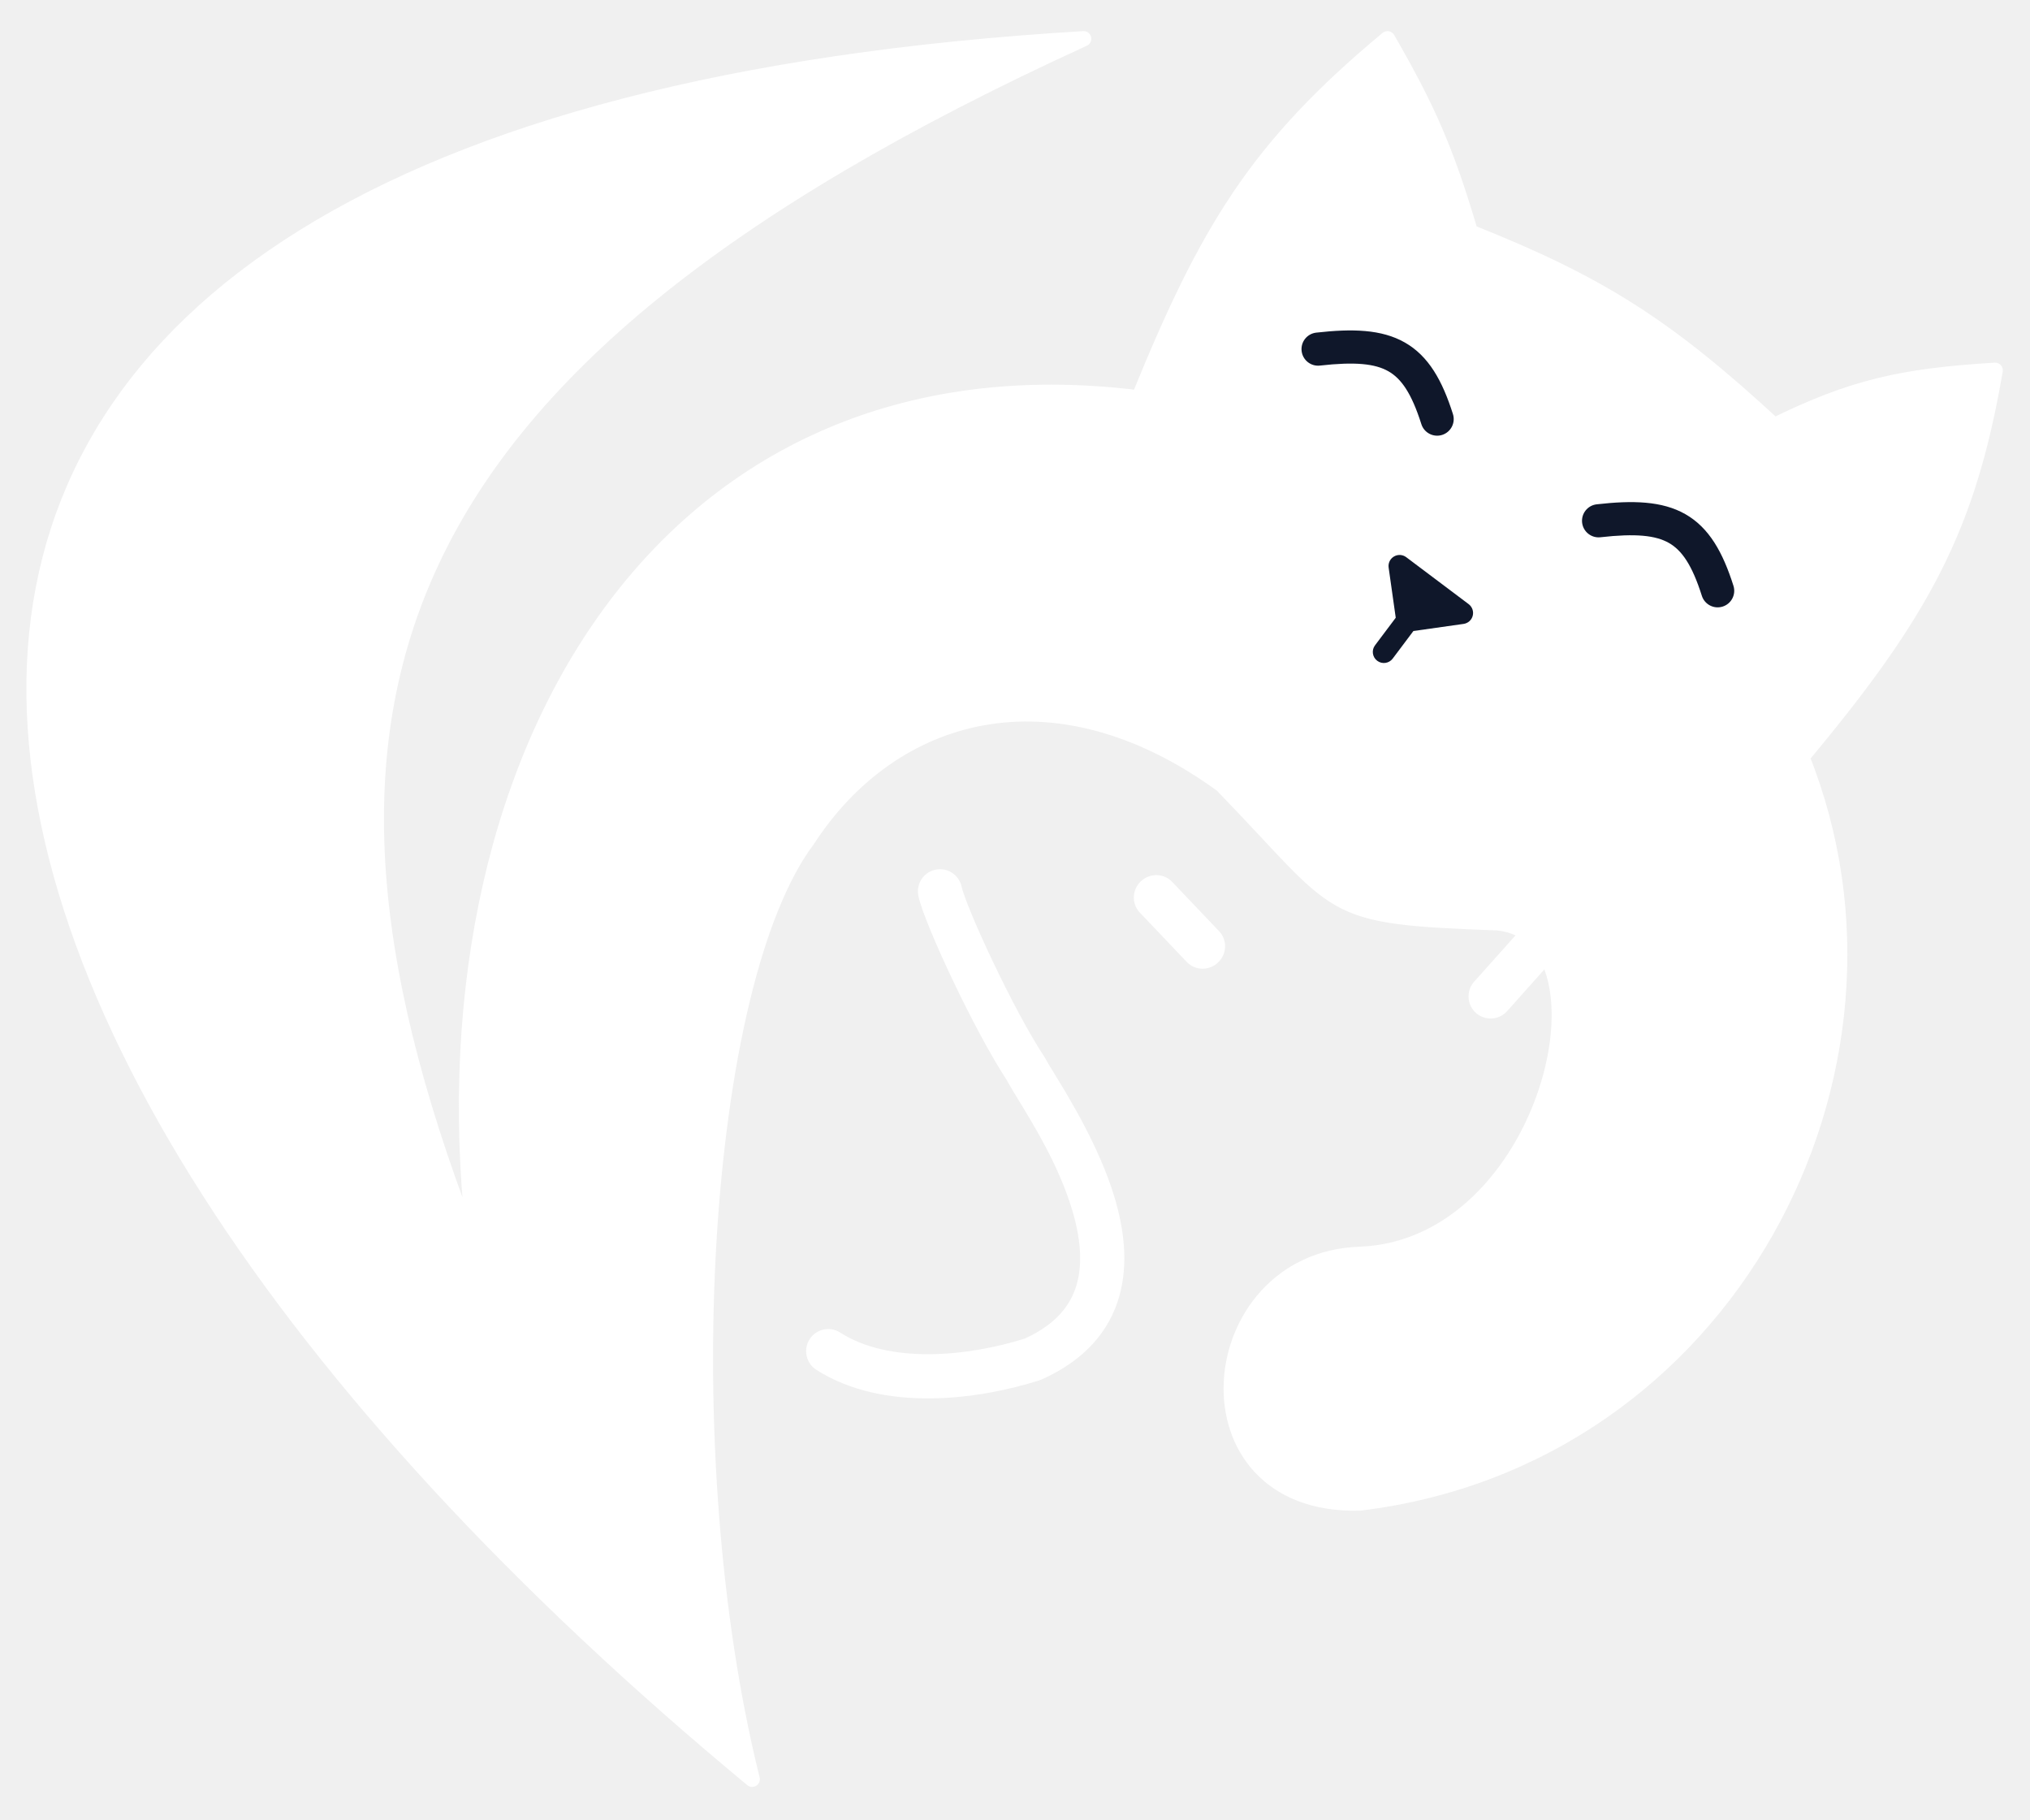
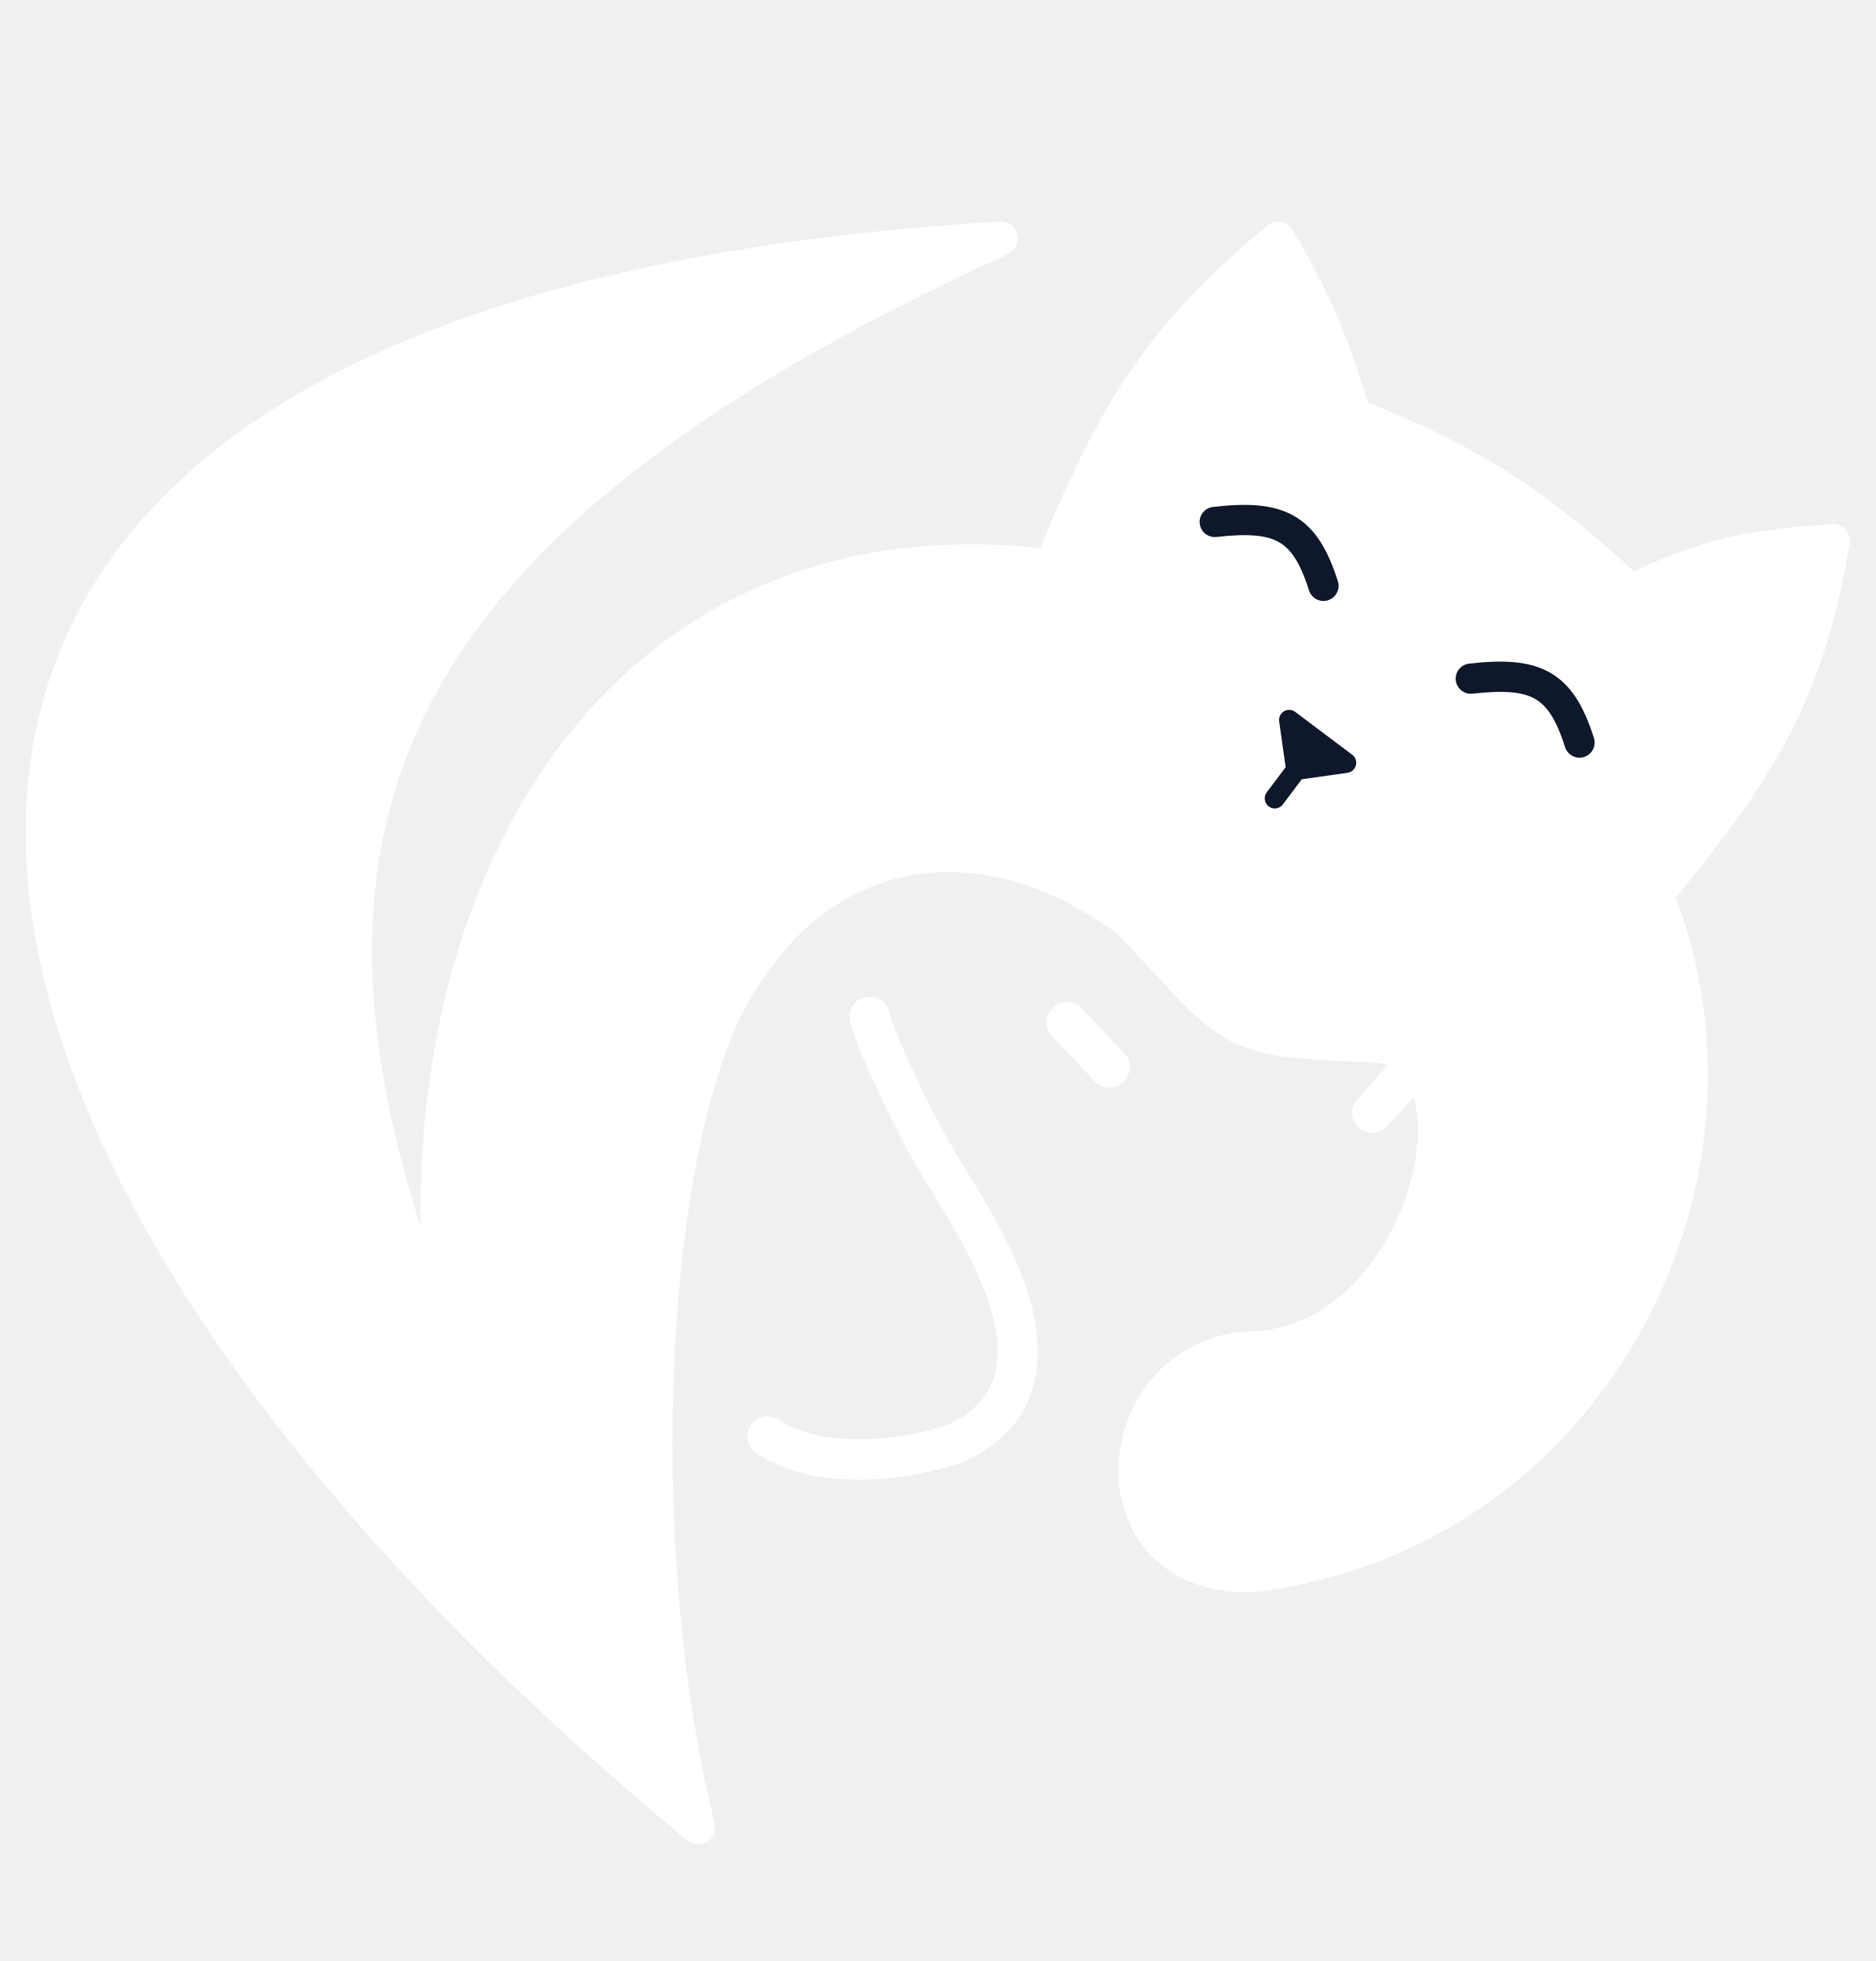
- <svg xmlns="http://www.w3.org/2000/svg" width="106" height="95" viewBox="0 0 106 95" fill="none">
-   <path fill-rule="evenodd" clip-rule="evenodd" d="M81.059 48.411C81.535 48.836 81.576 49.565 81.151 50.041L78.697 52.789C78.272 53.265 77.543 53.306 77.067 52.881C76.592 52.457 76.551 51.727 76.975 51.252L79.43 48.504C79.855 48.028 80.584 47.987 81.059 48.411Z" fill="white" />
-   <path fill-rule="evenodd" clip-rule="evenodd" d="M59.572 46.012C60.038 45.569 60.769 45.581 61.204 46.038L63.66 48.619C64.095 49.077 64.069 49.806 63.603 50.25C63.136 50.693 62.406 50.681 61.971 50.224L59.515 47.642C59.08 47.185 59.105 46.455 59.572 46.012Z" fill="white" />
-   <path fill-rule="evenodd" clip-rule="evenodd" d="M48.843 45.406C49.467 45.273 50.08 45.671 50.213 46.294C50.254 46.486 50.42 46.968 50.724 47.704C51.015 48.408 51.4 49.268 51.831 50.175C52.699 52.001 53.726 53.951 54.528 55.168C54.55 55.2 54.569 55.233 54.587 55.267C54.666 55.417 54.82 55.67 55.025 56.003C55.825 57.308 57.389 59.86 58.176 62.443C58.682 64.102 58.94 65.958 58.439 67.699C57.92 69.502 56.634 71.018 54.393 72.019C54.353 72.037 54.312 72.052 54.271 72.065C52.611 72.591 50.583 72.995 48.548 73.007C46.521 73.02 44.393 72.644 42.625 71.513C42.088 71.169 41.931 70.456 42.275 69.919C42.618 69.382 43.331 69.225 43.868 69.569C45.131 70.376 46.767 70.711 48.534 70.7C50.266 70.689 52.035 70.346 53.511 69.885C55.167 69.13 55.916 68.12 56.221 67.061C56.548 65.927 56.412 64.57 55.969 63.116C55.286 60.877 54.042 58.837 53.205 57.466C52.945 57.038 52.723 56.675 52.571 56.392C51.686 55.039 50.619 53 49.747 51.166C49.303 50.232 48.901 49.334 48.592 48.585C48.296 47.869 48.047 47.203 47.956 46.776C47.823 46.153 48.22 45.539 48.843 45.406Z" fill="white" />
-   <path d="M42.161 43.852C36.53 51.367 35.029 75.812 39.276 92.891C-9.786 52.244 -17.229 6.435 56.584 2.024C18.751 19.314 13.726 37.377 24.853 65.487C21.612 39.965 34.498 17.652 59.469 20.775C63.027 12.026 65.629 7.692 72.45 2.024C74.522 5.619 75.505 7.8 76.777 12.121C83.573 14.82 87.039 17.048 92.642 22.217C96.714 20.222 99.262 19.632 104.181 19.332C102.774 27.55 100.411 31.951 94.085 39.525C100.694 55.984 90.173 76.141 71.008 78.468C61.504 78.736 62.617 65.786 71.008 65.487C80.899 65.13 84.685 48.829 78.219 48.179C68.972 47.83 70.25 47.616 63.796 40.967C54.984 34.577 46.557 37.07 42.161 43.852Z" fill="white" />
-   <path d="M39.276 92.891L39.021 93.199C39.154 93.309 39.343 93.321 39.489 93.229C39.636 93.137 39.706 92.962 39.665 92.794L39.276 92.891ZM42.161 43.852L42.481 44.092C42.487 44.084 42.492 44.077 42.497 44.069L42.161 43.852ZM63.796 40.967L64.083 40.688C64.067 40.672 64.05 40.657 64.031 40.643L63.796 40.967ZM78.219 48.179L78.259 47.781C78.251 47.78 78.243 47.779 78.234 47.779L78.219 48.179ZM71.008 65.487L71.022 65.886L71.022 65.886L71.008 65.487ZM71.008 78.468L71.019 78.867C71.031 78.867 71.044 78.866 71.056 78.865L71.008 78.468ZM94.085 39.525L93.778 39.268C93.683 39.381 93.659 39.537 93.714 39.674L94.085 39.525ZM104.181 19.332L104.575 19.4C104.596 19.279 104.56 19.156 104.479 19.065C104.397 18.974 104.279 18.926 104.157 18.933L104.181 19.332ZM92.642 22.217L92.371 22.511C92.493 22.623 92.67 22.649 92.819 22.576L92.642 22.217ZM76.777 12.121L76.393 12.234C76.428 12.352 76.515 12.447 76.629 12.492L76.777 12.121ZM72.45 2.024L72.797 1.825C72.738 1.722 72.637 1.651 72.521 1.631C72.404 1.61 72.285 1.641 72.194 1.717L72.45 2.024ZM59.469 20.775L59.419 21.172C59.599 21.194 59.772 21.093 59.84 20.925L59.469 20.775ZM24.853 65.487L24.481 65.634C24.556 65.821 24.758 65.924 24.953 65.874C25.148 65.824 25.276 65.636 25.25 65.436L24.853 65.487ZM56.584 2.024L56.751 2.388C56.926 2.308 57.019 2.115 56.972 1.928C56.926 1.741 56.753 1.614 56.56 1.625L56.584 2.024ZM39.665 92.794C37.552 84.302 36.867 73.963 37.413 64.809C37.687 60.233 38.267 55.964 39.127 52.376C39.988 48.78 41.122 45.906 42.481 44.092L41.841 43.612C40.385 45.556 39.219 48.555 38.349 52.19C37.475 55.833 36.89 60.151 36.615 64.761C36.065 73.978 36.753 84.401 38.888 92.987L39.665 92.794ZM42.497 44.069C44.644 40.758 47.759 38.514 51.393 37.864C55.025 37.214 59.226 38.147 63.561 41.291L64.031 40.643C59.554 37.397 55.136 36.382 51.252 37.076C47.371 37.77 44.075 40.164 41.826 43.634L42.497 44.069ZM63.509 41.246C64.313 42.074 64.997 42.802 65.597 43.445C66.197 44.086 66.716 44.645 67.185 45.128C68.123 46.094 68.89 46.79 69.763 47.284C71.51 48.27 73.617 48.406 78.204 48.578L78.234 47.779C73.574 47.603 71.697 47.457 70.157 46.587C69.388 46.153 68.686 45.526 67.759 44.571C67.296 44.094 66.784 43.543 66.182 42.898C65.581 42.255 64.892 41.522 64.083 40.688L63.509 41.246ZM78.179 48.577C79.576 48.717 80.45 49.686 80.823 51.203C81.199 52.734 81.039 54.765 80.367 56.818C79.018 60.943 75.699 64.917 70.993 65.087L71.022 65.886C76.208 65.7 79.727 61.345 81.127 57.067C81.83 54.92 82.022 52.731 81.599 51.012C81.173 49.278 80.095 47.965 78.259 47.781L78.179 48.577ZM70.993 65.087C66.553 65.246 64.044 68.762 63.898 72.173C63.824 73.882 64.34 75.596 65.526 76.867C66.717 78.145 68.547 78.937 71.019 78.867L70.996 78.068C68.716 78.132 67.121 77.406 66.111 76.322C65.094 75.232 64.631 73.739 64.697 72.207C64.829 69.136 67.072 66.028 71.022 65.886L70.993 65.087ZM71.056 78.865C90.497 76.504 101.158 56.065 94.456 39.376L93.714 39.674C100.231 55.904 89.849 75.777 70.96 78.07L71.056 78.865ZM94.392 39.781C97.561 35.986 99.757 32.965 101.334 29.851C102.915 26.731 103.867 23.536 104.575 19.4L103.787 19.265C103.088 23.346 102.155 26.46 100.621 29.489C99.084 32.523 96.934 35.49 93.778 39.268L94.392 39.781ZM104.157 18.933C99.194 19.235 96.593 19.836 92.466 21.858L92.819 22.576C96.835 20.608 99.33 20.029 104.205 19.732L104.157 18.933ZM92.914 21.923C87.276 16.723 83.77 14.467 76.925 11.749L76.629 12.492C83.377 15.172 86.801 17.373 92.371 22.511L92.914 21.923ZM77.161 12.008C75.88 7.655 74.884 5.445 72.797 1.825L72.103 2.224C74.161 5.793 75.131 7.946 76.393 12.234L77.161 12.008ZM72.194 1.717C68.763 4.568 66.379 7.095 64.404 10.02C62.433 12.941 60.88 16.242 59.099 20.624L59.84 20.925C61.615 16.558 63.143 13.318 65.067 10.468C66.989 7.621 69.316 5.148 72.706 2.332L72.194 1.717ZM59.519 20.378C46.887 18.798 37.278 23.659 31.255 32.158C25.246 40.637 22.827 52.704 24.456 65.537L25.25 65.436C23.639 52.748 26.042 40.897 31.908 32.62C37.76 24.363 47.08 19.628 59.419 21.172L59.519 20.378ZM25.225 65.339C19.675 51.32 18.196 39.905 22.723 29.863C27.257 19.807 37.86 11.021 56.751 2.388L56.418 1.661C37.476 10.317 26.649 19.208 21.994 29.534C17.333 39.873 18.904 51.544 24.481 65.634L25.225 65.339ZM56.56 1.625C38.074 2.73 24.624 6.428 15.629 12.028C6.618 17.637 2.08 25.156 1.453 33.84C0.828 42.501 4.097 52.262 10.566 62.381C17.038 72.504 26.733 83.019 39.021 93.199L39.532 92.583C27.288 82.44 17.655 71.985 11.24 61.95C4.821 51.91 1.643 42.322 2.251 33.898C2.857 25.498 7.232 18.197 16.052 12.707C24.888 7.206 38.188 3.524 56.608 2.424L56.56 1.625Z" fill="white" />
-   <path fill-rule="evenodd" clip-rule="evenodd" d="M72.498 19.384C71.8 18.986 70.76 18.878 68.923 19.086C68.448 19.14 68.02 18.798 67.966 18.323C67.912 17.848 68.254 17.42 68.729 17.366C70.606 17.154 72.139 17.188 73.354 17.88C74.601 18.589 75.314 19.872 75.868 21.619C76.012 22.075 75.76 22.561 75.305 22.706C74.849 22.85 74.362 22.598 74.218 22.142C73.703 20.518 73.164 19.763 72.498 19.384Z" fill="#0F172A" />
-   <path fill-rule="evenodd" clip-rule="evenodd" d="M87.145 28.346C86.447 27.949 85.407 27.841 83.571 28.049C83.096 28.103 82.667 27.761 82.613 27.286C82.56 26.811 82.901 26.383 83.376 26.329C85.253 26.117 86.787 26.151 88.002 26.842C89.248 27.552 89.961 28.835 90.515 30.582C90.66 31.038 90.408 31.524 89.952 31.668C89.496 31.813 89.01 31.561 88.865 31.105C88.35 29.481 87.812 28.726 87.145 28.346Z" fill="#0F172A" />
-   <path d="M76.341 32.003L73.08 29.552L73.485 32.408L76.341 32.003Z" fill="#0F172A" />
-   <path fill-rule="evenodd" clip-rule="evenodd" d="M72.788 29.054C72.989 28.935 73.241 28.949 73.428 29.089L76.689 31.541C76.875 31.681 76.959 31.92 76.901 32.146C76.843 32.372 76.654 32.54 76.423 32.573L73.803 32.944L72.722 34.384C72.53 34.639 72.168 34.69 71.914 34.498C71.659 34.307 71.608 33.945 71.799 33.691L72.881 32.251L72.51 29.631C72.477 29.401 72.587 29.172 72.788 29.054ZM73.976 31.755L74.882 31.626L73.848 30.849L73.976 31.755Z" fill="#0F172A" />
+ <svg xmlns="http://www.w3.org/2000/svg" width="44" height="46" viewBox="0 0 44 46" fill="none">
+   <path fill-rule="evenodd" clip-rule="evenodd" d="M33.517 24.624C33.712 24.798 33.729 25.097 33.555 25.292L32.548 26.419C32.374 26.614 32.075 26.631 31.88 26.457C31.685 26.283 31.668 25.984 31.842 25.789L32.849 24.661C33.023 24.466 33.322 24.45 33.517 24.624Z" fill="white" />
+   <path fill-rule="evenodd" clip-rule="evenodd" d="M24.704 23.64C24.895 23.458 25.195 23.463 25.373 23.65L26.38 24.709C26.559 24.896 26.548 25.196 26.357 25.378C26.166 25.559 25.866 25.555 25.688 25.367L24.68 24.308C24.502 24.121 24.512 23.821 24.704 23.64Z" fill="white" />
+   <path fill-rule="evenodd" clip-rule="evenodd" d="M20.303 23.391C20.559 23.336 20.811 23.499 20.865 23.755C20.882 23.834 20.95 24.031 21.075 24.333C21.194 24.622 21.352 24.975 21.529 25.347C21.885 26.096 22.306 26.895 22.635 27.395C22.644 27.408 22.652 27.421 22.659 27.435C22.692 27.497 22.755 27.6 22.839 27.737C23.167 28.272 23.808 29.319 24.131 30.378C24.339 31.059 24.445 31.82 24.239 32.534C24.026 33.274 23.499 33.895 22.58 34.306C22.563 34.313 22.547 34.319 22.529 34.325C21.849 34.54 21.017 34.706 20.182 34.711C19.351 34.716 18.478 34.562 17.753 34.098C17.533 33.958 17.468 33.665 17.609 33.445C17.75 33.224 18.043 33.16 18.263 33.301C18.781 33.632 19.452 33.769 20.177 33.765C20.887 33.761 21.613 33.62 22.218 33.431C22.897 33.121 23.204 32.707 23.329 32.272C23.463 31.808 23.408 31.251 23.226 30.654C22.946 29.736 22.436 28.9 22.093 28.337C21.986 28.162 21.895 28.013 21.832 27.896C21.469 27.342 21.032 26.506 20.674 25.753C20.492 25.37 20.327 25.002 20.2 24.695C20.079 24.401 19.977 24.128 19.939 23.953C19.885 23.697 20.048 23.445 20.303 23.391Z" fill="white" />
+   <path d="M17.563 22.753C15.254 25.836 14.638 35.862 16.38 42.866C-3.743 26.195 -6.795 7.407 23.479 5.598C7.962 12.69 5.901 20.098 10.464 31.627C9.135 21.159 14.42 12.008 24.662 13.289C26.121 9.7 27.188 7.923 29.986 5.598C30.836 7.073 31.239 7.967 31.76 9.739C34.548 10.846 35.969 11.76 38.267 13.88C39.937 13.062 40.983 12.82 43 12.697C42.423 16.067 41.453 17.872 38.859 20.979C41.57 27.73 37.255 35.996 29.394 36.951C25.496 37.061 25.953 31.75 29.394 31.627C33.451 31.481 35.004 24.795 32.352 24.528C28.559 24.385 29.084 24.297 26.436 21.57C22.823 18.95 19.366 19.972 17.563 22.753Z" fill="white" />
+   <path d="M16.38 42.866L16.125 43.174C16.258 43.285 16.447 43.297 16.593 43.205C16.739 43.113 16.81 42.938 16.768 42.77L16.38 42.866ZM17.563 22.753L17.883 22.993C17.889 22.986 17.894 22.979 17.899 22.971L17.563 22.753ZM26.436 21.57L26.723 21.292C26.707 21.275 26.69 21.26 26.671 21.247L26.436 21.57ZM32.352 24.528L32.392 24.13C32.384 24.129 32.375 24.129 32.367 24.128L32.352 24.528ZM29.394 31.627L29.409 32.026L29.409 32.026L29.394 31.627ZM29.394 36.951L29.405 37.351C29.418 37.35 29.43 37.349 29.442 37.348L29.394 36.951ZM38.859 20.979L38.552 20.722C38.458 20.835 38.433 20.991 38.488 21.128L38.859 20.979ZM43 12.697L43.394 12.764C43.415 12.644 43.379 12.521 43.298 12.43C43.216 12.339 43.098 12.29 42.976 12.298L43 12.697ZM38.267 13.88L37.996 14.174C38.118 14.286 38.295 14.312 38.444 14.239L38.267 13.88ZM31.76 9.739L31.377 9.852C31.411 9.97 31.498 10.066 31.613 10.111L31.76 9.739ZM29.986 5.598L30.332 5.399C30.273 5.296 30.172 5.225 30.056 5.205C29.94 5.184 29.821 5.215 29.73 5.291L29.986 5.598ZM24.662 13.289L24.612 13.685C24.792 13.708 24.964 13.607 25.032 13.439L24.662 13.289ZM10.464 31.627L10.092 31.774C10.167 31.962 10.369 32.064 10.564 32.014C10.759 31.964 10.887 31.776 10.861 31.576L10.464 31.627ZM23.479 5.598L23.645 5.962C23.82 5.882 23.913 5.689 23.867 5.502C23.82 5.315 23.647 5.188 23.455 5.199L23.479 5.598ZM16.768 42.77C15.909 39.315 15.628 35.099 15.851 31.363C15.963 29.496 16.199 27.759 16.548 26.305C16.899 24.841 17.355 23.699 17.883 22.993L17.243 22.514C16.617 23.349 16.13 24.616 15.77 26.118C15.408 27.629 15.166 29.414 15.053 31.315C14.826 35.114 15.109 39.413 15.992 42.963L16.768 42.77ZM17.899 22.971C18.749 21.66 19.974 20.783 21.391 20.53C22.806 20.277 24.465 20.635 26.202 21.894L26.671 21.247C24.793 19.885 22.918 19.444 21.25 19.742C19.585 20.04 18.18 21.066 17.227 22.536L17.899 22.971ZM26.149 21.849C26.478 22.187 26.757 22.485 27.003 22.748C27.248 23.009 27.463 23.241 27.657 23.441C28.045 23.841 28.379 24.147 28.768 24.366C29.545 24.806 30.477 24.858 32.337 24.928L32.367 24.128C30.434 24.056 29.732 23.992 29.161 23.67C28.877 23.509 28.608 23.273 28.231 22.884C28.043 22.691 27.835 22.467 27.587 22.201C27.34 21.937 27.057 21.635 26.723 21.292L26.149 21.849ZM32.312 24.926C32.756 24.971 33.053 25.267 33.191 25.825C33.331 26.397 33.275 27.183 33.009 27.998C32.47 29.644 31.168 31.163 29.38 31.227L29.409 32.026C31.677 31.945 33.18 30.047 33.769 28.247C34.066 27.339 34.154 26.394 33.967 25.634C33.777 24.858 33.274 24.219 32.392 24.13L32.312 24.926ZM29.38 31.227C27.414 31.297 26.307 32.86 26.242 34.359C26.21 35.112 26.437 35.88 26.973 36.455C27.515 37.037 28.335 37.381 29.405 37.351L29.383 36.551C28.504 36.576 27.919 36.297 27.558 35.91C27.192 35.516 27.017 34.969 27.042 34.393C27.091 33.233 27.933 32.079 29.409 32.026L29.38 31.227ZM29.442 37.348C37.579 36.36 42.033 27.81 39.23 20.83L38.488 21.128C41.106 27.649 36.931 35.633 29.346 36.554L29.442 37.348ZM39.166 21.235C40.47 19.674 41.384 18.419 42.043 17.118C42.705 15.812 43.101 14.477 43.394 12.764L42.606 12.63C42.322 14.287 41.945 15.54 41.329 16.756C40.711 17.977 39.843 19.177 38.552 20.722L39.166 21.235ZM42.976 12.298C40.915 12.423 39.816 12.676 38.092 13.521L38.444 14.239C40.058 13.448 41.05 13.216 43.024 13.096L42.976 12.298ZM38.539 13.586C36.207 11.435 34.744 10.494 31.908 9.367L31.613 10.111C34.352 11.199 35.732 12.085 37.996 14.174L38.539 13.586ZM32.144 9.626C31.613 7.822 31.197 6.899 30.332 5.399L29.639 5.798C30.474 7.247 30.865 8.112 31.377 9.852L32.144 9.626ZM29.73 5.291C28.31 6.47 27.316 7.523 26.49 8.746C25.668 9.964 25.024 11.336 24.291 13.138L25.032 13.439C25.759 11.652 26.378 10.342 27.153 9.193C27.926 8.049 28.864 7.051 30.241 5.906L29.73 5.291ZM24.711 12.892C19.445 12.233 15.418 14.264 12.898 17.821C10.39 21.358 9.394 26.371 10.068 31.677L10.861 31.576C10.206 26.415 11.187 21.618 13.55 18.283C15.9 14.968 19.637 13.063 24.612 13.685L24.711 12.892ZM10.836 31.48C8.568 25.75 7.988 21.144 9.806 17.113C11.629 13.069 15.912 9.496 23.645 5.962L23.312 5.235C15.528 8.792 11.022 12.469 9.077 16.784C7.125 21.112 7.797 25.974 10.092 31.774L10.836 31.48ZM23.455 5.199C15.853 5.653 10.293 7.175 6.557 9.501C2.804 11.837 0.895 14.985 0.632 18.63C0.37 22.252 1.738 26.307 4.406 30.48C7.077 34.658 11.072 38.988 16.125 43.174L16.635 42.558C11.627 38.409 7.694 34.139 5.08 30.049C2.462 25.954 1.185 22.073 1.43 18.688C1.672 15.327 3.418 12.397 6.979 10.18C10.557 7.953 15.967 6.448 23.503 5.998L23.455 5.199Z" fill="white" />
+   <path fill-rule="evenodd" clip-rule="evenodd" d="M30.006 12.718C29.719 12.555 29.293 12.511 28.539 12.596C28.345 12.618 28.169 12.478 28.147 12.283C28.125 12.088 28.265 11.913 28.46 11.891C29.23 11.804 29.858 11.817 30.357 12.101C30.868 12.392 31.16 12.918 31.388 13.635C31.447 13.822 31.343 14.021 31.157 14.081C30.97 14.14 30.77 14.036 30.711 13.85C30.5 13.183 30.279 12.874 30.006 12.718Z" fill="#0F172A" />
+   <path fill-rule="evenodd" clip-rule="evenodd" d="M36.013 16.394C35.727 16.231 35.3 16.187 34.547 16.272C34.352 16.294 34.176 16.154 34.154 15.959C34.132 15.765 34.272 15.589 34.467 15.567C35.237 15.48 35.866 15.494 36.364 15.777C36.875 16.069 37.168 16.595 37.395 17.311C37.454 17.498 37.351 17.698 37.164 17.757C36.977 17.816 36.778 17.712 36.718 17.526C36.507 16.859 36.286 16.55 36.013 16.394Z" fill="#0F172A" />
+   <path d="M31.582 17.894L30.244 16.888L30.41 18.06L31.582 17.894Z" fill="#0F172A" />
+   <path fill-rule="evenodd" clip-rule="evenodd" d="M30.124 16.684C30.207 16.636 30.31 16.641 30.387 16.699L31.724 17.704C31.801 17.762 31.835 17.86 31.811 17.952C31.787 18.045 31.71 18.114 31.615 18.128L30.541 18.28L30.097 18.87C30.018 18.975 29.87 18.996 29.766 18.917C29.661 18.839 29.64 18.69 29.719 18.586L30.163 17.995L30.01 16.921C29.997 16.826 30.042 16.733 30.124 16.684ZM30.612 17.792L30.983 17.739L30.559 17.42L30.612 17.792Z" fill="#0F172A" />
</svg>
